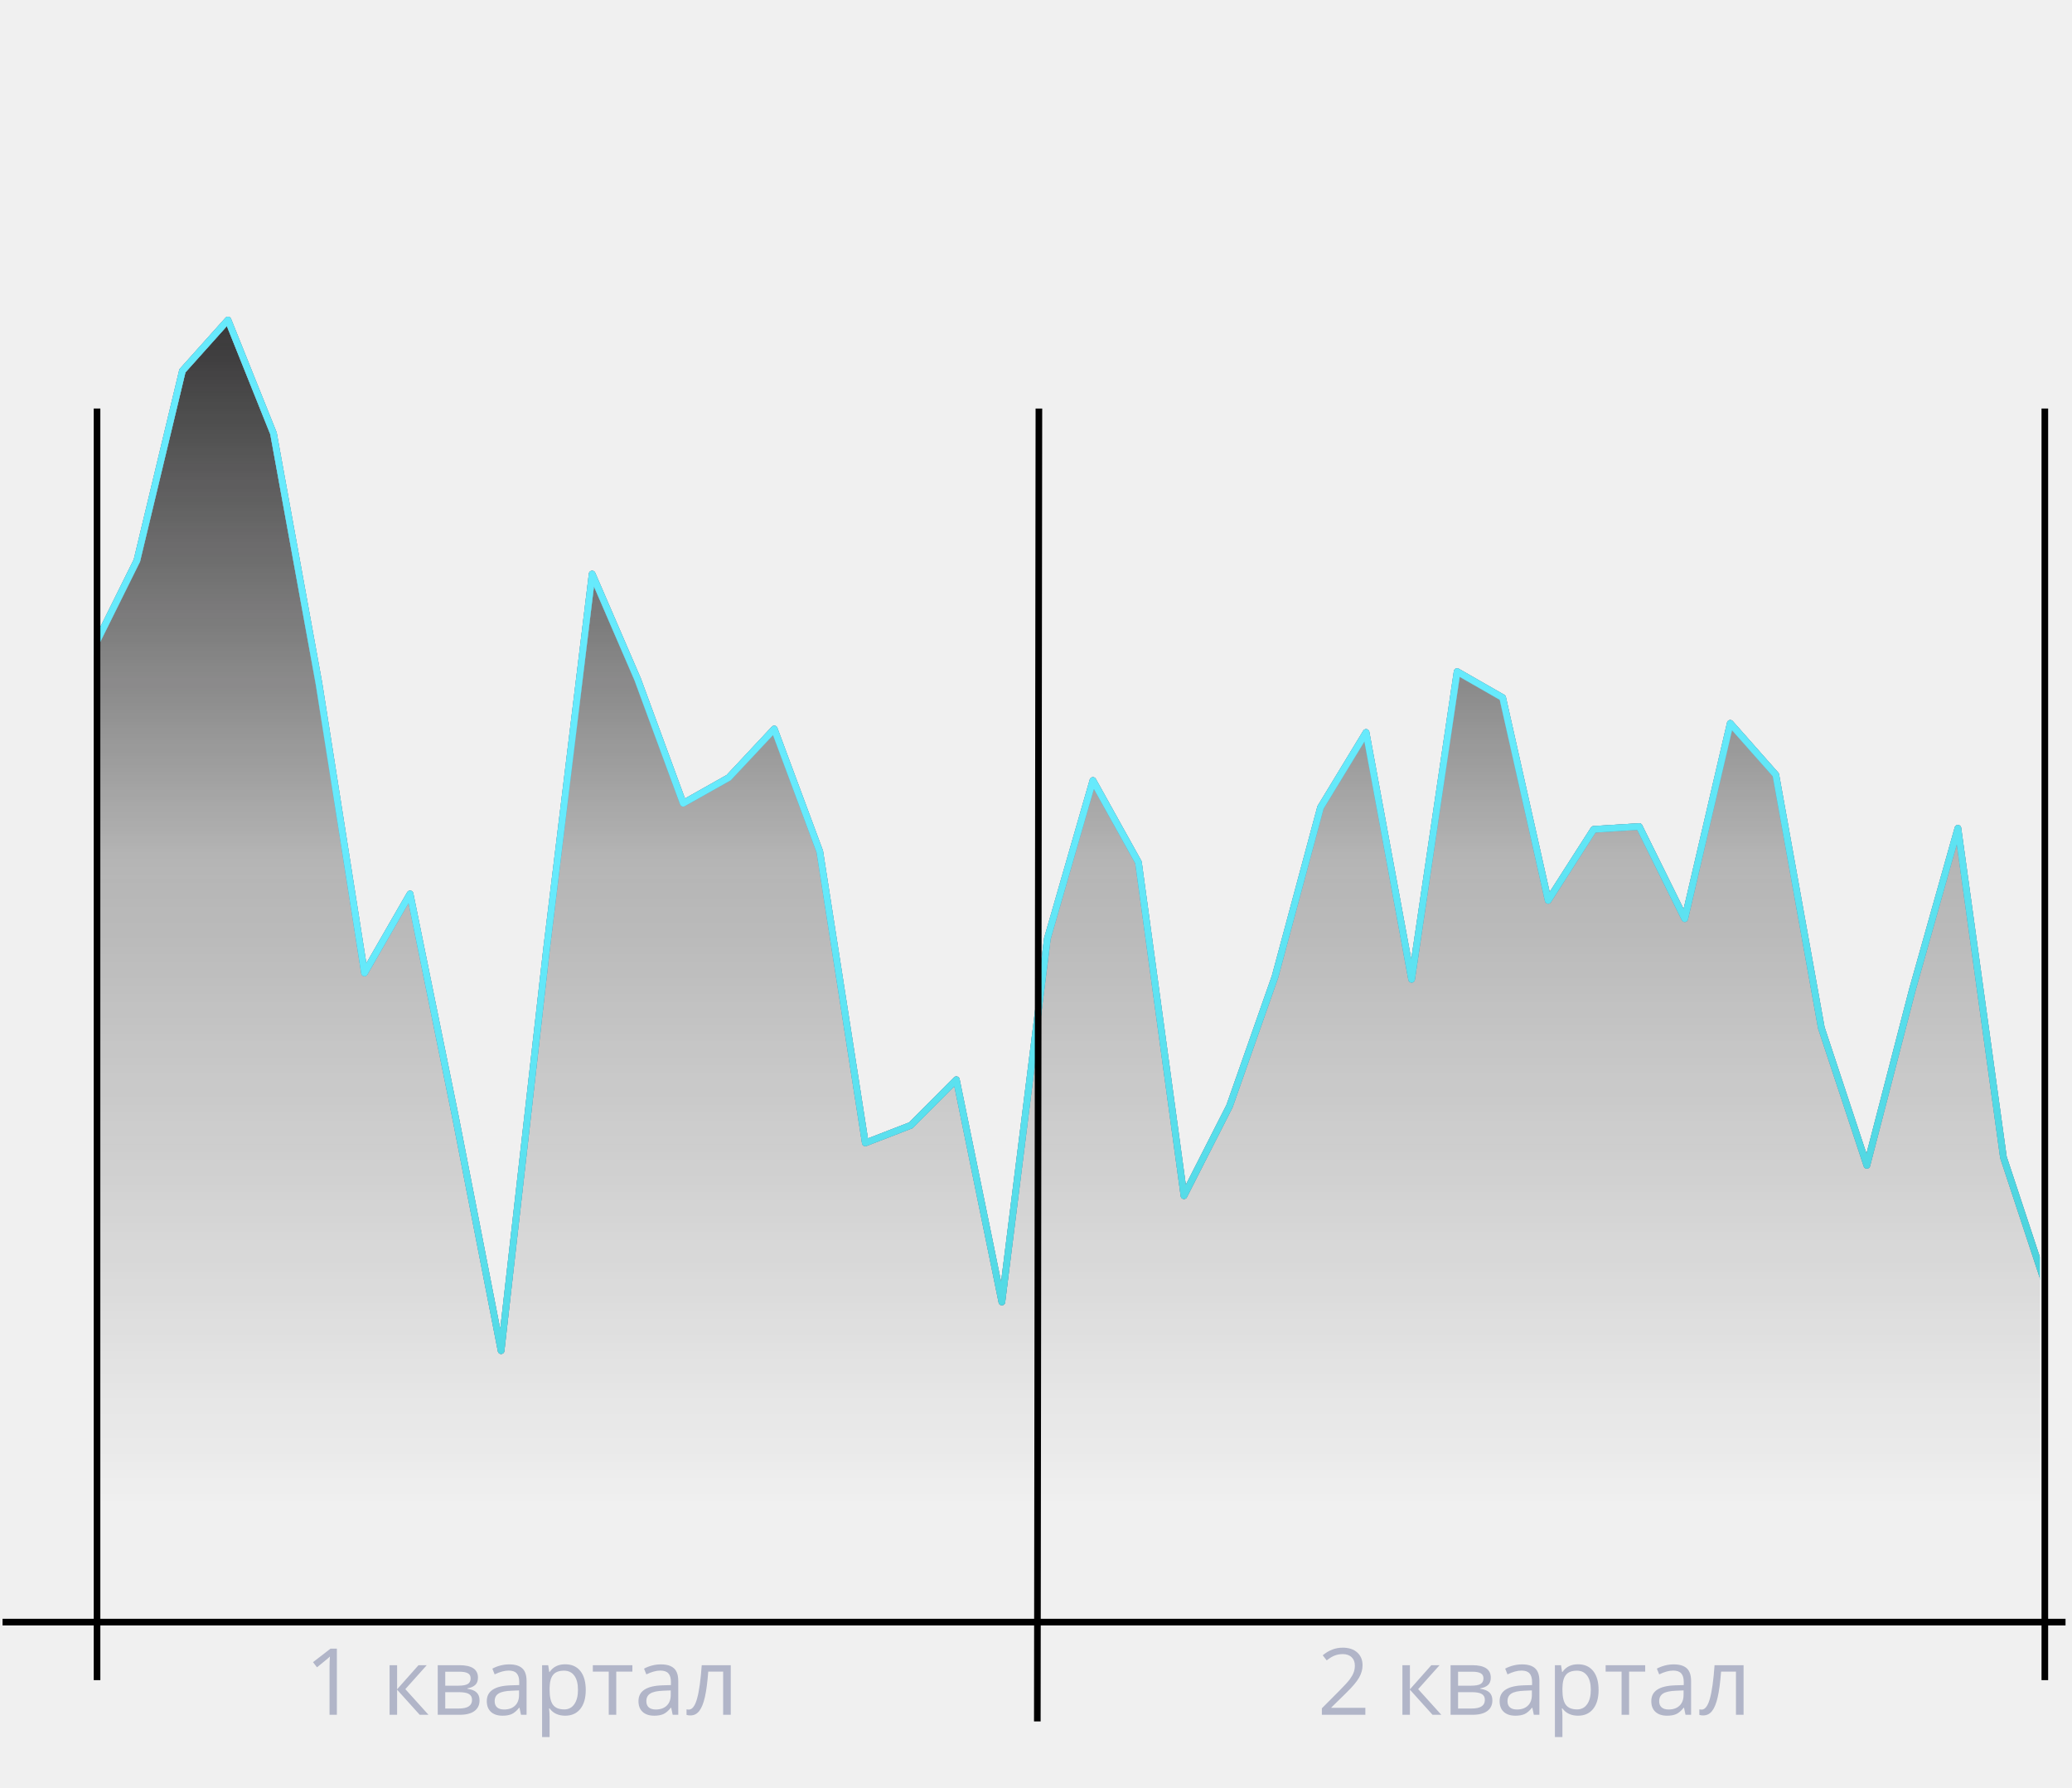
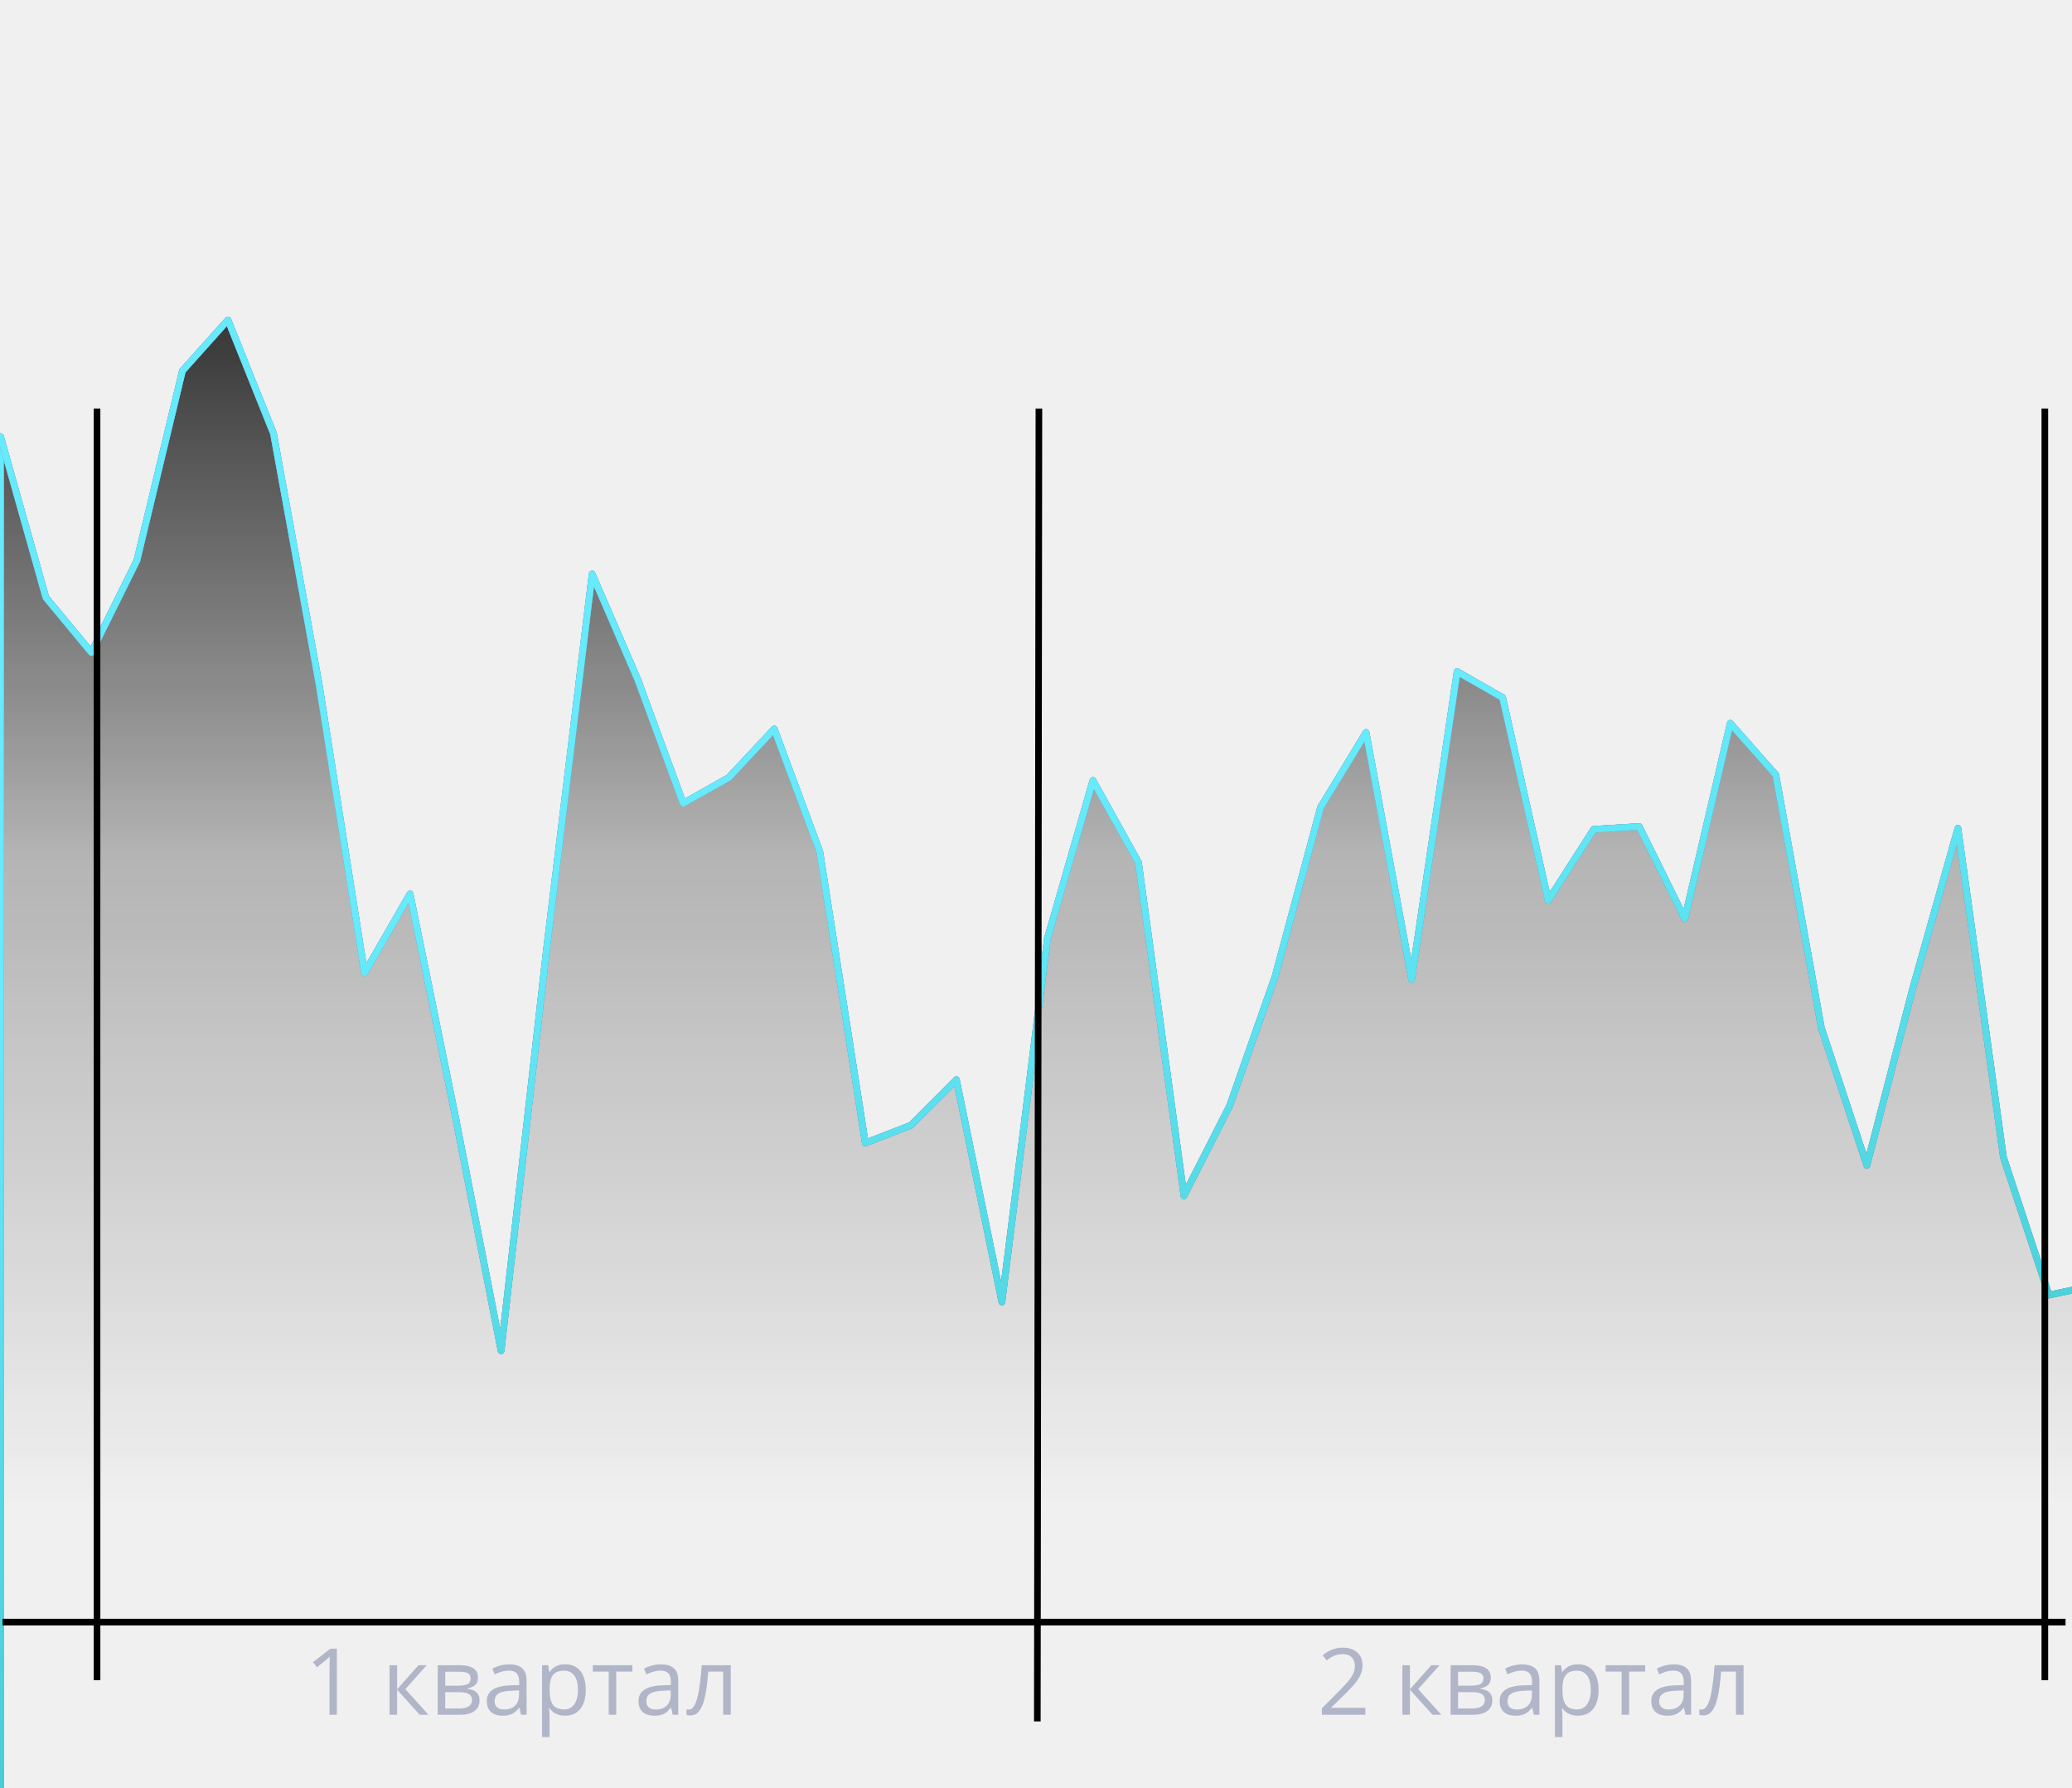
<svg xmlns="http://www.w3.org/2000/svg" width="313" height="270" viewBox="0 0 313 270" fill="none">
-   <g opacity="0.8" clip-path="url(#clip0_5333_26)">
+   <g opacity="0.8" clipPath="url(#clip0_5333_26)">
    <path d="M1106.97 236.204L1100.1 233.447L1093.22 267.09L1086.34 270.537L1079.47 234.76L1072.59 229.64L1065.71 244.41L1058.83 237.616L1051.96 209.782L1045.08 283.042L1038.2 269.06L1031.33 228.458L1024.45 241.751L1017.57 290.756L1010.7 229.738L1003.82 219.662L996.941 296.762L990.064 288.294L983.187 275.592L976.31 270.143L969.433 220.252L962.555 252.845L955.678 271.062L948.801 188.644L941.924 215.526L935.047 238.994L928.17 214.968L921.293 295.942L914.416 236.303L907.539 182.703L900.662 194.224L893.785 244.082L886.907 227.408L880.03 250.449L873.153 238.239L866.276 247.397L859.399 214.869L852.522 249.53L845.645 277.725L838.768 305.592L831.891 296.762L825.014 266.959L818.137 169.673L811.259 191.04L804.382 223.206L797.505 182.408L790.628 229.902L783.751 194.519L776.874 215.427L769.997 216.872L763.12 217.791L756.243 206.5L749.366 169.902L742.488 152.933L735.611 179.388L728.734 155.395L721.857 194.913L714.98 141.248L708.103 256.423L701.226 273.228L694.349 201.872L687.472 169.738L680.595 163.239L673.717 162.353L666.84 147.255L659.963 158.874L653.086 200.263L646.209 150.931L639.332 184.574L632.455 139.279L625.578 142.725L618.701 194.815L611.824 189.76L604.947 195.11L598.069 170.099L591.192 172.856L584.315 148.436L577.438 161.139L570.561 144.202L563.684 167.112L556.807 164.388L549.93 169.082L543.053 119.651L536.176 128.152L529.298 154.607L522.421 146.303L515.544 160.482L508.667 132.747L501.79 157.266L494.913 136.587L488.036 135.668L481.159 144.53L474.568 150.767L467.691 134.027L460.814 141.543L453.937 134.093L447.06 122.539L440.183 155.788L433.306 142.167L426.429 145.187L419.551 153.327L412.674 129.136L405.797 198.95L398.92 203.414L392.043 188.939L385.166 174.301L378.289 146.106L371.412 179.158L364.535 133.206L357.658 153.885L350.78 261.478L343.903 224.355L337.026 159.957L330.149 150.438L323.272 130.121L316.395 194.158L309.518 195.602L302.641 174.793L295.764 125.099L288.887 149.487L282.01 176.007L275.132 155.23L268.255 117.025L261.378 109.246L254.501 138.753L247.624 124.837L240.747 125.263L233.87 135.996L226.993 105.373L220.116 101.434L213.239 147.911L206.361 110.624L199.484 121.948L192.607 147.517L185.73 167.08L178.853 180.602L171.976 130.252L165.099 117.878L158.222 141.74L151.345 196.653L144.468 163.075L137.59 169.968L130.713 172.627L123.836 128.611L116.959 110.099L110.082 117.452L103.205 121.325L96.328 102.616L89.451 86.697L82.574 143.25L75.697 204.005L68.82 168.786L61.942 135.012L55.065 146.959L48.188 103.272L41.311 65.46L34.434 48.327L27.557 56.007L20.68 84.662L13.803 98.546L6.926 90.241L0.085 65.953V305.592H6.926H13.803H20.68H27.557H34.434H41.311H48.188H55.065H61.942H68.82H75.697H82.574H89.451H96.328H103.205H110.082H116.959H123.836H130.713H137.59H144.468H151.345H158.222H165.099H171.976H178.853H185.73H192.607H199.484H206.361H213.239H220.116H226.993H233.87H240.747H247.624H254.501H261.378H268.255H275.132H282.01H288.887H295.764H302.641H309.518H316.395H323.272H330.149H337.026H343.903H350.78H357.658H364.535H371.412H378.289H385.166H392.043H398.92H405.797H412.674H419.551H426.429H433.306H440.183H447.06H453.937H460.814H467.691H474.568H481.159H488.036H494.913H501.79H508.667H515.544H522.421H529.298H536.176H543.053H549.93H556.807H563.684H570.561H577.438H584.315H591.192H598.069H604.947H611.824H618.701H625.578H632.455H639.332H646.209H653.086H659.963H666.84H673.717H680.595H687.472H694.349H701.226H708.103H714.98H721.857H728.734H735.611H742.488H749.366H756.243H763.12H769.997H776.874H783.751H790.628H797.505H804.382H811.259H818.137H825.014H831.891H838.768H845.645H852.522H859.399H866.276H873.153H880.03H886.907H893.785H900.662H907.539H914.416H921.293H928.17H935.047H941.924H948.801H955.678H962.555H969.433H976.31H983.187H990.064H996.941H1003.82H1010.7H1017.57H1024.45H1031.33H1038.2H1045.08H1051.96H1058.83H1065.71H1072.59H1079.47H1086.34H1093.22H1100.1H1106.97V236.204Z" fill="url(#paint0_linear_5333_26)" />
    <path d="M838.768 305.592L845.645 277.725L852.522 249.53L859.399 214.869L866.276 247.397L873.153 238.239L880.03 250.449L886.907 227.408L893.785 244.082L900.662 194.224L907.539 182.703L914.416 236.303L921.293 295.942L928.17 214.968L935.047 238.994L941.924 215.526L948.801 188.644L955.678 271.062L962.555 252.845L969.433 220.252L976.31 270.143L983.187 275.592L990.064 288.294L996.941 296.762L1003.82 219.662L1010.7 229.738L1017.57 290.756L1024.45 241.751L1031.33 228.458L1038.2 269.06L1045.08 283.042L1051.96 209.782L1058.83 237.616L1065.71 244.41L1072.59 229.64L1079.47 234.76L1086.34 270.537L1093.22 267.09L1100.1 233.447L1106.97 236.204V305.592H1100.1H1093.22H1086.34H1079.47H1072.59H1065.71H1058.83H1051.96H1045.08H1038.2H1031.33H1024.45H1017.57H1010.7H1003.82H996.941H990.064H983.187H976.31H969.433H962.555H955.678H948.801H941.924H935.047H928.17H921.293H914.416H907.539H900.662H893.785H886.907H880.03H873.153H866.276H859.399H852.522H845.645H838.768ZM838.768 305.592L831.891 296.762L825.014 266.959L818.137 169.673L811.259 191.04L804.382 223.206L797.505 182.408L790.628 229.902L783.751 194.519L776.874 215.427L769.997 216.872L763.12 217.791L756.243 206.5L749.366 169.902L742.488 152.933L735.611 179.388L728.734 155.395L721.857 194.913L714.98 141.248L708.103 256.423L701.226 273.228L694.349 201.872L687.472 169.738L680.595 163.239L673.717 162.353L666.84 147.255L659.963 158.874L653.086 200.263L646.209 150.931L639.332 184.574L632.455 139.279L625.578 142.725L618.701 194.815L611.824 189.76L604.947 195.11L598.069 170.099L591.192 172.856L584.315 148.436L577.438 161.139L570.561 144.202L563.684 167.112L556.807 164.388L549.93 169.082L543.053 119.651L536.176 128.152L529.298 154.607L522.421 146.303L515.544 160.482L508.667 132.747L501.79 157.266L494.913 136.587L488.036 135.668L481.159 144.53L474.568 150.767L467.691 134.027L460.814 141.543L453.937 134.093L447.06 122.539L440.183 155.788L433.306 142.167L426.429 145.187L419.551 153.327L412.674 129.136L405.797 198.95L398.92 203.414L392.043 188.939L385.166 174.301L378.289 146.106L371.412 179.158L364.535 133.206L357.658 153.885L350.78 261.478L343.903 224.355L337.026 159.957L330.149 150.438L323.272 130.121L316.395 194.158L309.518 195.602L302.641 174.793L295.764 125.099L288.887 149.487L282.01 176.007L275.132 155.23L268.255 117.025L261.378 109.246L254.501 138.753L247.624 124.837L240.747 125.263L233.87 135.996L226.993 105.373L220.116 101.434L213.239 147.911L206.361 110.624L199.484 121.948L192.607 147.517L185.73 167.08L178.853 180.602L171.976 130.252L165.099 117.878L158.222 141.74L151.345 196.653L144.468 163.075L137.59 169.968L130.713 172.627L123.836 128.611L116.959 110.099L110.082 117.452L103.205 121.325L96.328 102.616L89.451 86.697L82.574 143.25L75.697 204.005L68.82 168.786L61.942 135.012L55.065 146.959L48.188 103.272L41.311 65.46L34.434 48.327L27.557 56.007L20.68 84.662L13.803 98.546L6.926 90.241L0.085 65.953V305.592H6.926H13.803H20.68H27.557H34.434H41.311H48.188H55.065H61.942H68.82H75.697H82.574H89.451H96.328H103.205H110.082H116.959H123.836H130.713H137.59H144.468H151.345H158.222H165.099H171.976H178.853H185.73H192.607H199.484H206.361H213.239H220.116H226.993H233.87H240.747H247.624H254.501H261.378H268.255H275.132H282.01H288.887H295.764H302.641H309.518H316.395H323.272H330.149H337.026H343.903H350.78H357.658H364.535H371.412H378.289H385.166H392.043H398.92H405.797H412.674H419.551H426.429H433.306H440.183H447.06H453.937H460.814H467.691H474.568H481.159H488.036H494.913H501.79H508.667H515.544H522.421H529.298H536.176H543.053H549.93H556.807H563.684H570.561H577.438H584.315H591.192H598.069H604.947H611.824H618.701H625.578H632.455H639.332H646.209H653.086H659.963H666.84H673.717H680.595H687.472H694.349H701.226H708.103H714.98H721.857H728.734H735.611H742.488H749.366H756.243H763.12H769.997H776.874H783.751H790.628H797.505H804.382H811.259H818.137H825.014H831.891H838.768Z" stroke="#646981" stroke-linejoin="round" />
    <path d="M838.768 305.592L845.645 277.725L852.522 249.53L859.399 214.869L866.276 247.397L873.153 238.239L880.03 250.449L886.907 227.408L893.785 244.082L900.662 194.224L907.539 182.703L914.416 236.303L921.293 295.942L928.17 214.968L935.047 238.994L941.924 215.526L948.801 188.644L955.678 271.062L962.555 252.845L969.433 220.252L976.31 270.143L983.187 275.592L990.064 288.294L996.941 296.762L1003.82 219.662L1010.7 229.738L1017.57 290.756L1024.45 241.751L1031.33 228.458L1038.2 269.06L1045.08 283.042L1051.96 209.782L1058.83 237.616L1065.71 244.41L1072.59 229.64L1079.47 234.76L1086.34 270.537L1093.22 267.09L1100.1 233.447L1106.97 236.204V305.592H1100.1H1093.22H1086.34H1079.47H1072.59H1065.71H1058.83H1051.96H1045.08H1038.2H1031.33H1024.45H1017.57H1010.7H1003.82H996.941H990.064H983.187H976.31H969.433H962.555H955.678H948.801H941.924H935.047H928.17H921.293H914.416H907.539H900.662H893.785H886.907H880.03H873.153H866.276H859.399H852.522H845.645H838.768ZM838.768 305.592L831.891 296.762L825.014 266.959L818.137 169.673L811.259 191.04L804.382 223.206L797.505 182.408L790.628 229.902L783.751 194.519L776.874 215.427L769.997 216.872L763.12 217.791L756.243 206.5L749.366 169.902L742.488 152.933L735.611 179.388L728.734 155.395L721.857 194.913L714.98 141.248L708.103 256.423L701.226 273.228L694.349 201.872L687.472 169.738L680.595 163.239L673.717 162.353L666.84 147.255L659.963 158.874L653.086 200.263L646.209 150.931L639.332 184.574L632.455 139.279L625.578 142.725L618.701 194.815L611.824 189.76L604.947 195.11L598.069 170.099L591.192 172.856L584.315 148.436L577.438 161.139L570.561 144.202L563.684 167.112L556.807 164.388L549.93 169.082L543.053 119.651L536.176 128.152L529.298 154.607L522.421 146.303L515.544 160.482L508.667 132.747L501.79 157.266L494.913 136.587L488.036 135.668L481.159 144.53L474.568 150.767L467.691 134.027L460.814 141.543L453.937 134.093L447.06 122.539L440.183 155.788L433.306 142.167L426.429 145.187L419.551 153.327L412.674 129.136L405.797 198.95L398.92 203.414L392.043 188.939L385.166 174.301L378.289 146.106L371.412 179.158L364.535 133.206L357.658 153.885L350.78 261.478L343.903 224.355L337.026 159.957L330.149 150.438L323.272 130.121L316.395 194.158L309.518 195.602L302.641 174.793L295.764 125.099L288.887 149.487L282.01 176.007L275.132 155.23L268.255 117.025L261.378 109.246L254.501 138.753L247.624 124.837L240.747 125.263L233.87 135.996L226.993 105.373L220.116 101.434L213.239 147.911L206.361 110.624L199.484 121.948L192.607 147.517L185.73 167.08L178.853 180.602L171.976 130.252L165.099 117.878L158.222 141.74L151.345 196.653L144.468 163.075L137.59 169.968L130.713 172.627L123.836 128.611L116.959 110.099L110.082 117.452L103.205 121.325L96.328 102.616L89.451 86.697L82.574 143.25L75.697 204.005L68.82 168.786L61.942 135.012L55.065 146.959L48.188 103.272L41.311 65.46L34.434 48.327L27.557 56.007L20.68 84.662L13.803 98.546L6.926 90.241L0.085 65.953V305.592H6.926H13.803H20.68H27.557H34.434H41.311H48.188H55.065H61.942H68.82H75.697H82.574H89.451H96.328H103.205H110.082H116.959H123.836H130.713H137.59H144.468H151.345H158.222H165.099H171.976H178.853H185.73H192.607H199.484H206.361H213.239H220.116H226.993H233.87H240.747H247.624H254.501H261.378H268.255H275.132H282.01H288.887H295.764H302.641H309.518H316.395H323.272H330.149H337.026H343.903H350.78H357.658H364.535H371.412H378.289H385.166H392.043H398.92H405.797H412.674H419.551H426.429H433.306H440.183H447.06H453.937H460.814H467.691H474.568H481.159H488.036H494.913H501.79H508.667H515.544H522.421H529.298H536.176H543.053H549.93H556.807H563.684H570.561H577.438H584.315H591.192H598.069H604.947H611.824H618.701H625.578H632.455H639.332H646.209H653.086H659.963H666.84H673.717H680.595H687.472H694.349H701.226H708.103H714.98H721.857H728.734H735.611H742.488H749.366H756.243H763.12H769.997H776.874H783.751H790.628H797.505H804.382H811.259H818.137H825.014H831.891H838.768Z" stroke="url(#paint1_linear_5333_26)" stroke-linejoin="round" />
    <path d="M1106.97 236.204L1100.1 233.447L1093.22 267.09L1086.34 270.537L1079.47 234.76L1072.59 229.64L1065.71 244.41L1058.83 237.616L1051.96 209.782L1045.08 283.042L1038.2 269.06L1031.33 228.458L1024.45 241.751L1017.57 290.756L1010.7 229.738L1003.82 219.662L996.941 296.762L990.064 288.294L983.187 275.592L976.31 270.143L969.433 220.252L962.555 252.845L955.678 271.062L948.801 188.644L941.924 215.526L935.047 238.994L928.17 214.968L921.293 295.942L914.416 236.303L907.539 182.703L900.662 194.224L893.785 244.082L886.907 227.408L880.03 250.449L873.153 238.239L866.276 247.397L859.399 214.869L852.522 249.53L845.645 277.725L838.768 305.592L831.891 296.762L825.014 266.959L818.137 169.673L811.259 191.04L804.382 223.206L797.505 182.408L790.628 229.902L783.751 194.519L776.874 215.427L769.997 216.872L763.12 217.791L756.243 206.5L749.366 169.902L742.488 152.933L735.611 179.388L728.734 155.395L721.857 194.913L714.98 141.248L708.103 256.423L701.226 273.228L694.349 201.872L687.472 169.738L680.595 163.239L673.717 162.353L666.84 147.255L659.963 158.874L653.086 200.263L646.209 150.931L639.332 184.574L632.455 139.279L625.578 142.725L618.701 194.815L611.824 189.76L604.947 195.11L598.069 170.099L591.192 172.856L584.315 148.436L577.438 161.139L570.561 144.202L563.684 167.112L556.807 164.388L549.93 169.082L543.053 119.651L536.176 128.152L529.298 154.607L522.421 146.303L515.544 160.482L508.667 132.747L501.79 157.266L494.913 136.587L488.036 135.668L481.159 144.53L474.568 150.767L467.691 134.027L460.814 141.543L453.937 134.093L447.06 122.539L440.183 155.788L433.306 142.167L426.429 145.187L419.551 153.327L412.674 129.136L405.797 198.95L398.92 203.414L392.043 188.939L385.166 174.301L378.289 146.106L371.412 179.158L364.535 133.206L357.658 153.885L350.78 261.478L343.903 224.355L337.026 159.957L330.149 150.438L323.272 130.121L316.395 194.158L309.518 195.602L302.641 174.793L295.764 125.099L288.887 149.487L282.01 176.007L275.132 155.23L268.255 117.025L261.378 109.246L254.501 138.753L247.624 124.837L240.747 125.263L233.87 135.996L226.993 105.373L220.116 101.434L213.239 147.911L206.361 110.624L199.484 121.948L192.607 147.517L185.73 167.08L178.853 180.602L171.976 130.252L165.099 117.878L158.222 141.74L151.345 196.653L144.468 163.075L137.59 169.968L130.713 172.627L123.836 128.611L116.959 110.099L110.082 117.452L103.205 121.325L96.328 102.616L89.451 86.697L82.574 143.25L75.697 204.005L68.82 168.786L61.942 135.012L55.065 146.959L48.188 103.272L41.311 65.46L34.434 48.327L27.557 56.007L20.68 84.662L13.803 98.546L6.926 90.241L0.085 65.953" stroke="#646981" stroke-linecap="round" stroke-linejoin="round" />
    <path d="M1106.97 236.204L1100.1 233.447L1093.22 267.09L1086.34 270.537L1079.47 234.76L1072.59 229.64L1065.71 244.41L1058.83 237.616L1051.96 209.782L1045.08 283.042L1038.2 269.06L1031.33 228.458L1024.45 241.751L1017.57 290.756L1010.7 229.738L1003.82 219.662L996.941 296.762L990.064 288.294L983.187 275.592L976.31 270.143L969.433 220.252L962.555 252.845L955.678 271.062L948.801 188.644L941.924 215.526L935.047 238.994L928.17 214.968L921.293 295.942L914.416 236.303L907.539 182.703L900.662 194.224L893.785 244.082L886.907 227.408L880.03 250.449L873.153 238.239L866.276 247.397L859.399 214.869L852.522 249.53L845.645 277.725L838.768 305.592L831.891 296.762L825.014 266.959L818.137 169.673L811.259 191.04L804.382 223.206L797.505 182.408L790.628 229.902L783.751 194.519L776.874 215.427L769.997 216.872L763.12 217.791L756.243 206.5L749.366 169.902L742.488 152.933L735.611 179.388L728.734 155.395L721.857 194.913L714.98 141.248L708.103 256.423L701.226 273.228L694.349 201.872L687.472 169.738L680.595 163.239L673.717 162.353L666.84 147.255L659.963 158.874L653.086 200.263L646.209 150.931L639.332 184.574L632.455 139.279L625.578 142.725L618.701 194.815L611.824 189.76L604.947 195.11L598.069 170.099L591.192 172.856L584.315 148.436L577.438 161.139L570.561 144.202L563.684 167.112L556.807 164.388L549.93 169.082L543.053 119.651L536.176 128.152L529.298 154.607L522.421 146.303L515.544 160.482L508.667 132.747L501.79 157.266L494.913 136.587L488.036 135.668L481.159 144.53L474.568 150.767L467.691 134.027L460.814 141.543L453.937 134.093L447.06 122.539L440.183 155.788L433.306 142.167L426.429 145.187L419.551 153.327L412.674 129.136L405.797 198.95L398.92 203.414L392.043 188.939L385.166 174.301L378.289 146.106L371.412 179.158L364.535 133.206L357.658 153.885L350.78 261.478L343.903 224.355L337.026 159.957L330.149 150.438L323.272 130.121L316.395 194.158L309.518 195.602L302.641 174.793L295.764 125.099L288.887 149.487L282.01 176.007L275.132 155.23L268.255 117.025L261.378 109.246L254.501 138.753L247.624 124.837L240.747 125.263L233.87 135.996L226.993 105.373L220.116 101.434L213.239 147.911L206.361 110.624L199.484 121.948L192.607 147.517L185.73 167.08L178.853 180.602L171.976 130.252L165.099 117.878L158.222 141.74L151.345 196.653L144.468 163.075L137.59 169.968L130.713 172.627L123.836 128.611L116.959 110.099L110.082 117.452L103.205 121.325L96.328 102.616L89.451 86.697L82.574 143.25L75.697 204.005L68.82 168.786L61.942 135.012L55.065 146.959L48.188 103.272L41.311 65.46L34.434 48.327L27.557 56.007L20.68 84.662L13.803 98.546L6.926 90.241L0.085 65.953" stroke="url(#paint2_linear_5333_26)" stroke-linecap="round" stroke-linejoin="round" />
    <path d="M50.888 259H49.78V251.877C49.78 251.285 49.798 250.724 49.835 250.195C49.739 250.291 49.632 250.391 49.514 250.496C49.395 250.601 48.853 251.045 47.887 251.829L47.285 251.05L49.931 249.006H50.888V259ZM63.22 251.508H64.464L61.23 255.124L64.731 259H63.404L59.986 255.206V259H58.852V251.508H59.986V255.151L63.22 251.508ZM72.202 253.388C72.202 253.875 72.061 254.247 71.778 254.502C71.5 254.753 71.108 254.921 70.603 255.008V255.069C71.241 255.156 71.705 255.343 71.997 255.63C72.293 255.917 72.441 256.313 72.441 256.819C72.441 257.517 72.184 258.054 71.669 258.433C71.159 258.811 70.411 259 69.427 259H66.125V251.508H69.413C71.272 251.508 72.202 252.134 72.202 253.388ZM71.307 256.744C71.307 256.339 71.152 256.045 70.842 255.862C70.537 255.675 70.028 255.582 69.317 255.582H67.26V258.05H69.345C70.653 258.05 71.307 257.615 71.307 256.744ZM71.095 253.497C71.095 253.132 70.954 252.875 70.671 252.725C70.393 252.57 69.969 252.492 69.399 252.492H67.26V254.604H69.181C69.882 254.604 70.377 254.518 70.664 254.345C70.951 254.172 71.095 253.889 71.095 253.497ZM78.703 259L78.478 257.934H78.423C78.049 258.403 77.675 258.722 77.302 258.891C76.933 259.055 76.47 259.137 75.914 259.137C75.171 259.137 74.588 258.945 74.164 258.562C73.745 258.18 73.535 257.635 73.535 256.929C73.535 255.416 74.745 254.623 77.165 254.55L78.436 254.509V254.044C78.436 253.456 78.309 253.023 78.054 252.745C77.803 252.463 77.4 252.321 76.844 252.321C76.219 252.321 75.513 252.513 74.725 252.896L74.376 252.027C74.745 251.827 75.148 251.67 75.586 251.556C76.028 251.442 76.47 251.385 76.912 251.385C77.805 251.385 78.466 251.583 78.894 251.979C79.328 252.376 79.544 253.012 79.544 253.887V259H78.703ZM76.14 258.2C76.846 258.2 77.4 258.007 77.801 257.619C78.206 257.232 78.409 256.689 78.409 255.992V255.315L77.274 255.363C76.372 255.395 75.72 255.536 75.319 255.787C74.923 256.033 74.725 256.418 74.725 256.942C74.725 257.353 74.848 257.665 75.094 257.879C75.344 258.093 75.693 258.2 76.14 258.2ZM85.375 259.137C84.887 259.137 84.441 259.048 84.035 258.87C83.634 258.688 83.297 258.41 83.023 258.036H82.941C82.996 258.474 83.023 258.888 83.023 259.28V262.363H81.889V251.508H82.811L82.969 252.533H83.023C83.315 252.123 83.655 251.827 84.042 251.645C84.429 251.462 84.874 251.371 85.375 251.371C86.368 251.371 87.134 251.711 87.672 252.39C88.214 253.069 88.485 254.021 88.485 255.247C88.485 256.478 88.21 257.435 87.658 258.118C87.111 258.797 86.35 259.137 85.375 259.137ZM85.211 252.335C84.445 252.335 83.892 252.547 83.55 252.971C83.208 253.395 83.033 254.069 83.023 254.994V255.247C83.023 256.3 83.199 257.054 83.55 257.51C83.901 257.961 84.463 258.187 85.238 258.187C85.885 258.187 86.391 257.924 86.756 257.4C87.125 256.876 87.31 256.154 87.31 255.233C87.31 254.299 87.125 253.584 86.756 253.087C86.391 252.586 85.876 252.335 85.211 252.335ZM95.526 252.479H93.093V259H91.958V252.479H89.552V251.508H95.526V252.479ZM101.617 259L101.392 257.934H101.337C100.963 258.403 100.59 258.722 100.216 258.891C99.847 259.055 99.384 259.137 98.828 259.137C98.085 259.137 97.502 258.945 97.078 258.562C96.659 258.18 96.449 257.635 96.449 256.929C96.449 255.416 97.659 254.623 100.079 254.55L101.351 254.509V254.044C101.351 253.456 101.223 253.023 100.968 252.745C100.717 252.463 100.314 252.321 99.758 252.321C99.133 252.321 98.427 252.513 97.639 252.896L97.29 252.027C97.659 251.827 98.062 251.67 98.5 251.556C98.942 251.442 99.384 251.385 99.826 251.385C100.719 251.385 101.38 251.583 101.809 251.979C102.242 252.376 102.458 253.012 102.458 253.887V259H101.617ZM99.054 258.2C99.76 258.2 100.314 258.007 100.715 257.619C101.12 257.232 101.323 256.689 101.323 255.992V255.315L100.188 255.363C99.286 255.395 98.634 255.536 98.233 255.787C97.837 256.033 97.639 256.418 97.639 256.942C97.639 257.353 97.762 257.665 98.008 257.879C98.258 258.093 98.607 258.2 99.054 258.2ZM110.388 259H109.239V252.479H106.99C106.867 254.101 106.696 255.388 106.478 256.341C106.259 257.293 105.974 257.991 105.623 258.433C105.277 258.875 104.835 259.096 104.297 259.096C104.051 259.096 103.855 259.068 103.709 259.014V258.173C103.809 258.2 103.923 258.214 104.051 258.214C104.575 258.214 104.992 257.66 105.302 256.553C105.612 255.445 105.846 253.764 106.006 251.508H110.388V259Z" fill="#A1A6BE" />
    <path d="M206.253 259H199.684V258.022L202.315 255.377C203.118 254.566 203.646 253.987 203.901 253.641C204.157 253.294 204.348 252.957 204.476 252.629C204.603 252.301 204.667 251.948 204.667 251.569C204.667 251.036 204.505 250.615 204.182 250.305C203.858 249.99 203.409 249.833 202.835 249.833C202.42 249.833 202.026 249.901 201.652 250.038C201.283 250.175 200.871 250.423 200.415 250.783L199.813 250.011C200.734 249.245 201.737 248.862 202.821 248.862C203.76 248.862 204.496 249.104 205.029 249.587C205.562 250.065 205.829 250.71 205.829 251.521C205.829 252.155 205.651 252.782 205.296 253.401C204.94 254.021 204.275 254.805 203.3 255.753L201.112 257.893V257.947H206.253V259ZM216.22 251.508H217.464L214.23 255.124L217.73 259H216.404L212.986 255.206V259H211.852V251.508H212.986V255.151L216.22 251.508ZM225.202 253.388C225.202 253.875 225.061 254.247 224.778 254.502C224.5 254.753 224.108 254.921 223.603 255.008V255.069C224.241 255.156 224.705 255.343 224.997 255.63C225.293 255.917 225.441 256.313 225.441 256.819C225.441 257.517 225.184 258.054 224.669 258.433C224.159 258.811 223.411 259 222.427 259H219.125V251.508H222.413C224.272 251.508 225.202 252.134 225.202 253.388ZM224.307 256.744C224.307 256.339 224.152 256.045 223.842 255.862C223.536 255.675 223.028 255.582 222.317 255.582H220.26V258.05H222.345C223.653 258.05 224.307 257.615 224.307 256.744ZM224.095 253.497C224.095 253.132 223.953 252.875 223.671 252.725C223.393 252.57 222.969 252.492 222.399 252.492H220.26V254.604H222.181C222.882 254.604 223.377 254.518 223.664 254.345C223.951 254.172 224.095 253.889 224.095 253.497ZM231.703 259L231.478 257.934H231.423C231.049 258.403 230.675 258.722 230.302 258.891C229.933 259.055 229.47 259.137 228.914 259.137C228.171 259.137 227.588 258.945 227.164 258.562C226.745 258.18 226.535 257.635 226.535 256.929C226.535 255.416 227.745 254.623 230.165 254.55L231.437 254.509V254.044C231.437 253.456 231.309 253.023 231.054 252.745C230.803 252.463 230.4 252.321 229.844 252.321C229.219 252.321 228.513 252.513 227.725 252.896L227.376 252.027C227.745 251.827 228.148 251.67 228.586 251.556C229.028 251.442 229.47 251.385 229.912 251.385C230.805 251.385 231.466 251.583 231.895 251.979C232.327 252.376 232.544 253.012 232.544 253.887V259H231.703ZM229.14 258.2C229.846 258.2 230.4 258.007 230.801 257.619C231.206 257.232 231.409 256.689 231.409 255.992V255.315L230.274 255.363C229.372 255.395 228.72 255.536 228.319 255.787C227.923 256.033 227.725 256.418 227.725 256.942C227.725 257.353 227.848 257.665 228.094 257.879C228.344 258.093 228.693 258.2 229.14 258.2ZM238.375 259.137C237.887 259.137 237.441 259.048 237.035 258.87C236.634 258.688 236.297 258.41 236.023 258.036H235.941C235.996 258.474 236.023 258.888 236.023 259.28V262.363H234.889V251.508H235.812L235.969 252.533H236.023C236.315 252.123 236.655 251.827 237.042 251.645C237.429 251.462 237.874 251.371 238.375 251.371C239.368 251.371 240.134 251.711 240.672 252.39C241.214 253.069 241.485 254.021 241.485 255.247C241.485 256.478 241.21 257.435 240.658 258.118C240.111 258.797 239.35 259.137 238.375 259.137ZM238.211 252.335C237.445 252.335 236.892 252.547 236.55 252.971C236.208 253.395 236.033 254.069 236.023 254.994V255.247C236.023 256.3 236.199 257.054 236.55 257.51C236.901 257.961 237.464 258.187 238.238 258.187C238.885 258.187 239.391 257.924 239.756 257.4C240.125 256.876 240.31 256.154 240.31 255.233C240.31 254.299 240.125 253.584 239.756 253.087C239.391 252.586 238.876 252.335 238.211 252.335ZM248.526 252.479H246.093V259H244.958V252.479H242.552V251.508H248.526V252.479ZM254.617 259L254.392 257.934H254.337C253.963 258.403 253.59 258.722 253.216 258.891C252.847 259.055 252.384 259.137 251.828 259.137C251.085 259.137 250.502 258.945 250.078 258.562C249.659 258.18 249.449 257.635 249.449 256.929C249.449 255.416 250.659 254.623 253.079 254.55L254.351 254.509V254.044C254.351 253.456 254.223 253.023 253.968 252.745C253.717 252.463 253.314 252.321 252.758 252.321C252.133 252.321 251.427 252.513 250.639 252.896L250.29 252.027C250.659 251.827 251.062 251.67 251.5 251.556C251.942 251.442 252.384 251.385 252.826 251.385C253.719 251.385 254.38 251.583 254.809 251.979C255.242 252.376 255.458 253.012 255.458 253.887V259H254.617ZM252.054 258.2C252.76 258.2 253.314 258.007 253.715 257.619C254.12 257.232 254.323 256.689 254.323 255.992V255.315L253.188 255.363C252.286 255.395 251.634 255.536 251.233 255.787C250.837 256.033 250.639 256.418 250.639 256.942C250.639 257.353 250.762 257.665 251.008 257.879C251.258 258.093 251.607 258.2 252.054 258.2ZM263.388 259H262.239V252.479H259.99C259.867 254.101 259.696 255.388 259.478 256.341C259.259 257.293 258.974 257.991 258.623 258.433C258.277 258.875 257.835 259.096 257.297 259.096C257.051 259.096 256.855 259.068 256.709 259.014V258.173C256.809 258.2 256.923 258.214 257.051 258.214C257.575 258.214 257.992 257.66 258.302 256.553C258.612 255.445 258.846 253.764 259.006 251.508H263.388V259Z" fill="#A1A6BE" />
  </g>
  <line x1="0.386" y1="244.999" x2="312.023" y2="244.999" stroke="black" />
  <line x1="14.658" y1="61.703" x2="14.658" y2="253.765" stroke="black" />
  <line x1="308.897" y1="61.703" x2="308.897" y2="253.765" stroke="black" />
  <line x1="156.938" y1="61.704" x2="156.7" y2="260.001" stroke="black" />
  <defs>
    <linearGradient id="paint0_linear_5333_26" x1="553.53" y1="48.327" x2="553.53" y2="305.592" gradientUnits="userSpaceOnUse">
      <stop stop-color="#0A090A" />
      <stop offset="0.316" stop-color="#050505" stop-opacity="0.32" />
      <stop offset="0.696" stop-opacity="0" />
    </linearGradient>
    <linearGradient id="paint1_linear_5333_26" x1="553.53" y1="48.327" x2="590.739" y2="250.652" gradientUnits="userSpaceOnUse">
      <stop stop-color="#43E9FF" />
      <stop offset="1" stop-color="#00ABAB" />
    </linearGradient>
    <linearGradient id="paint2_linear_5333_26" x1="553.53" y1="48.327" x2="590.739" y2="250.652" gradientUnits="userSpaceOnUse">
      <stop stop-color="#43E9FF" />
      <stop offset="1" stop-color="#00ABAB" />
    </linearGradient>
    <clipPath id="clip0_5333_26">
      <rect width="294" height="273" fill="white" transform="translate(14.158)" />
    </clipPath>
  </defs>
</svg>
